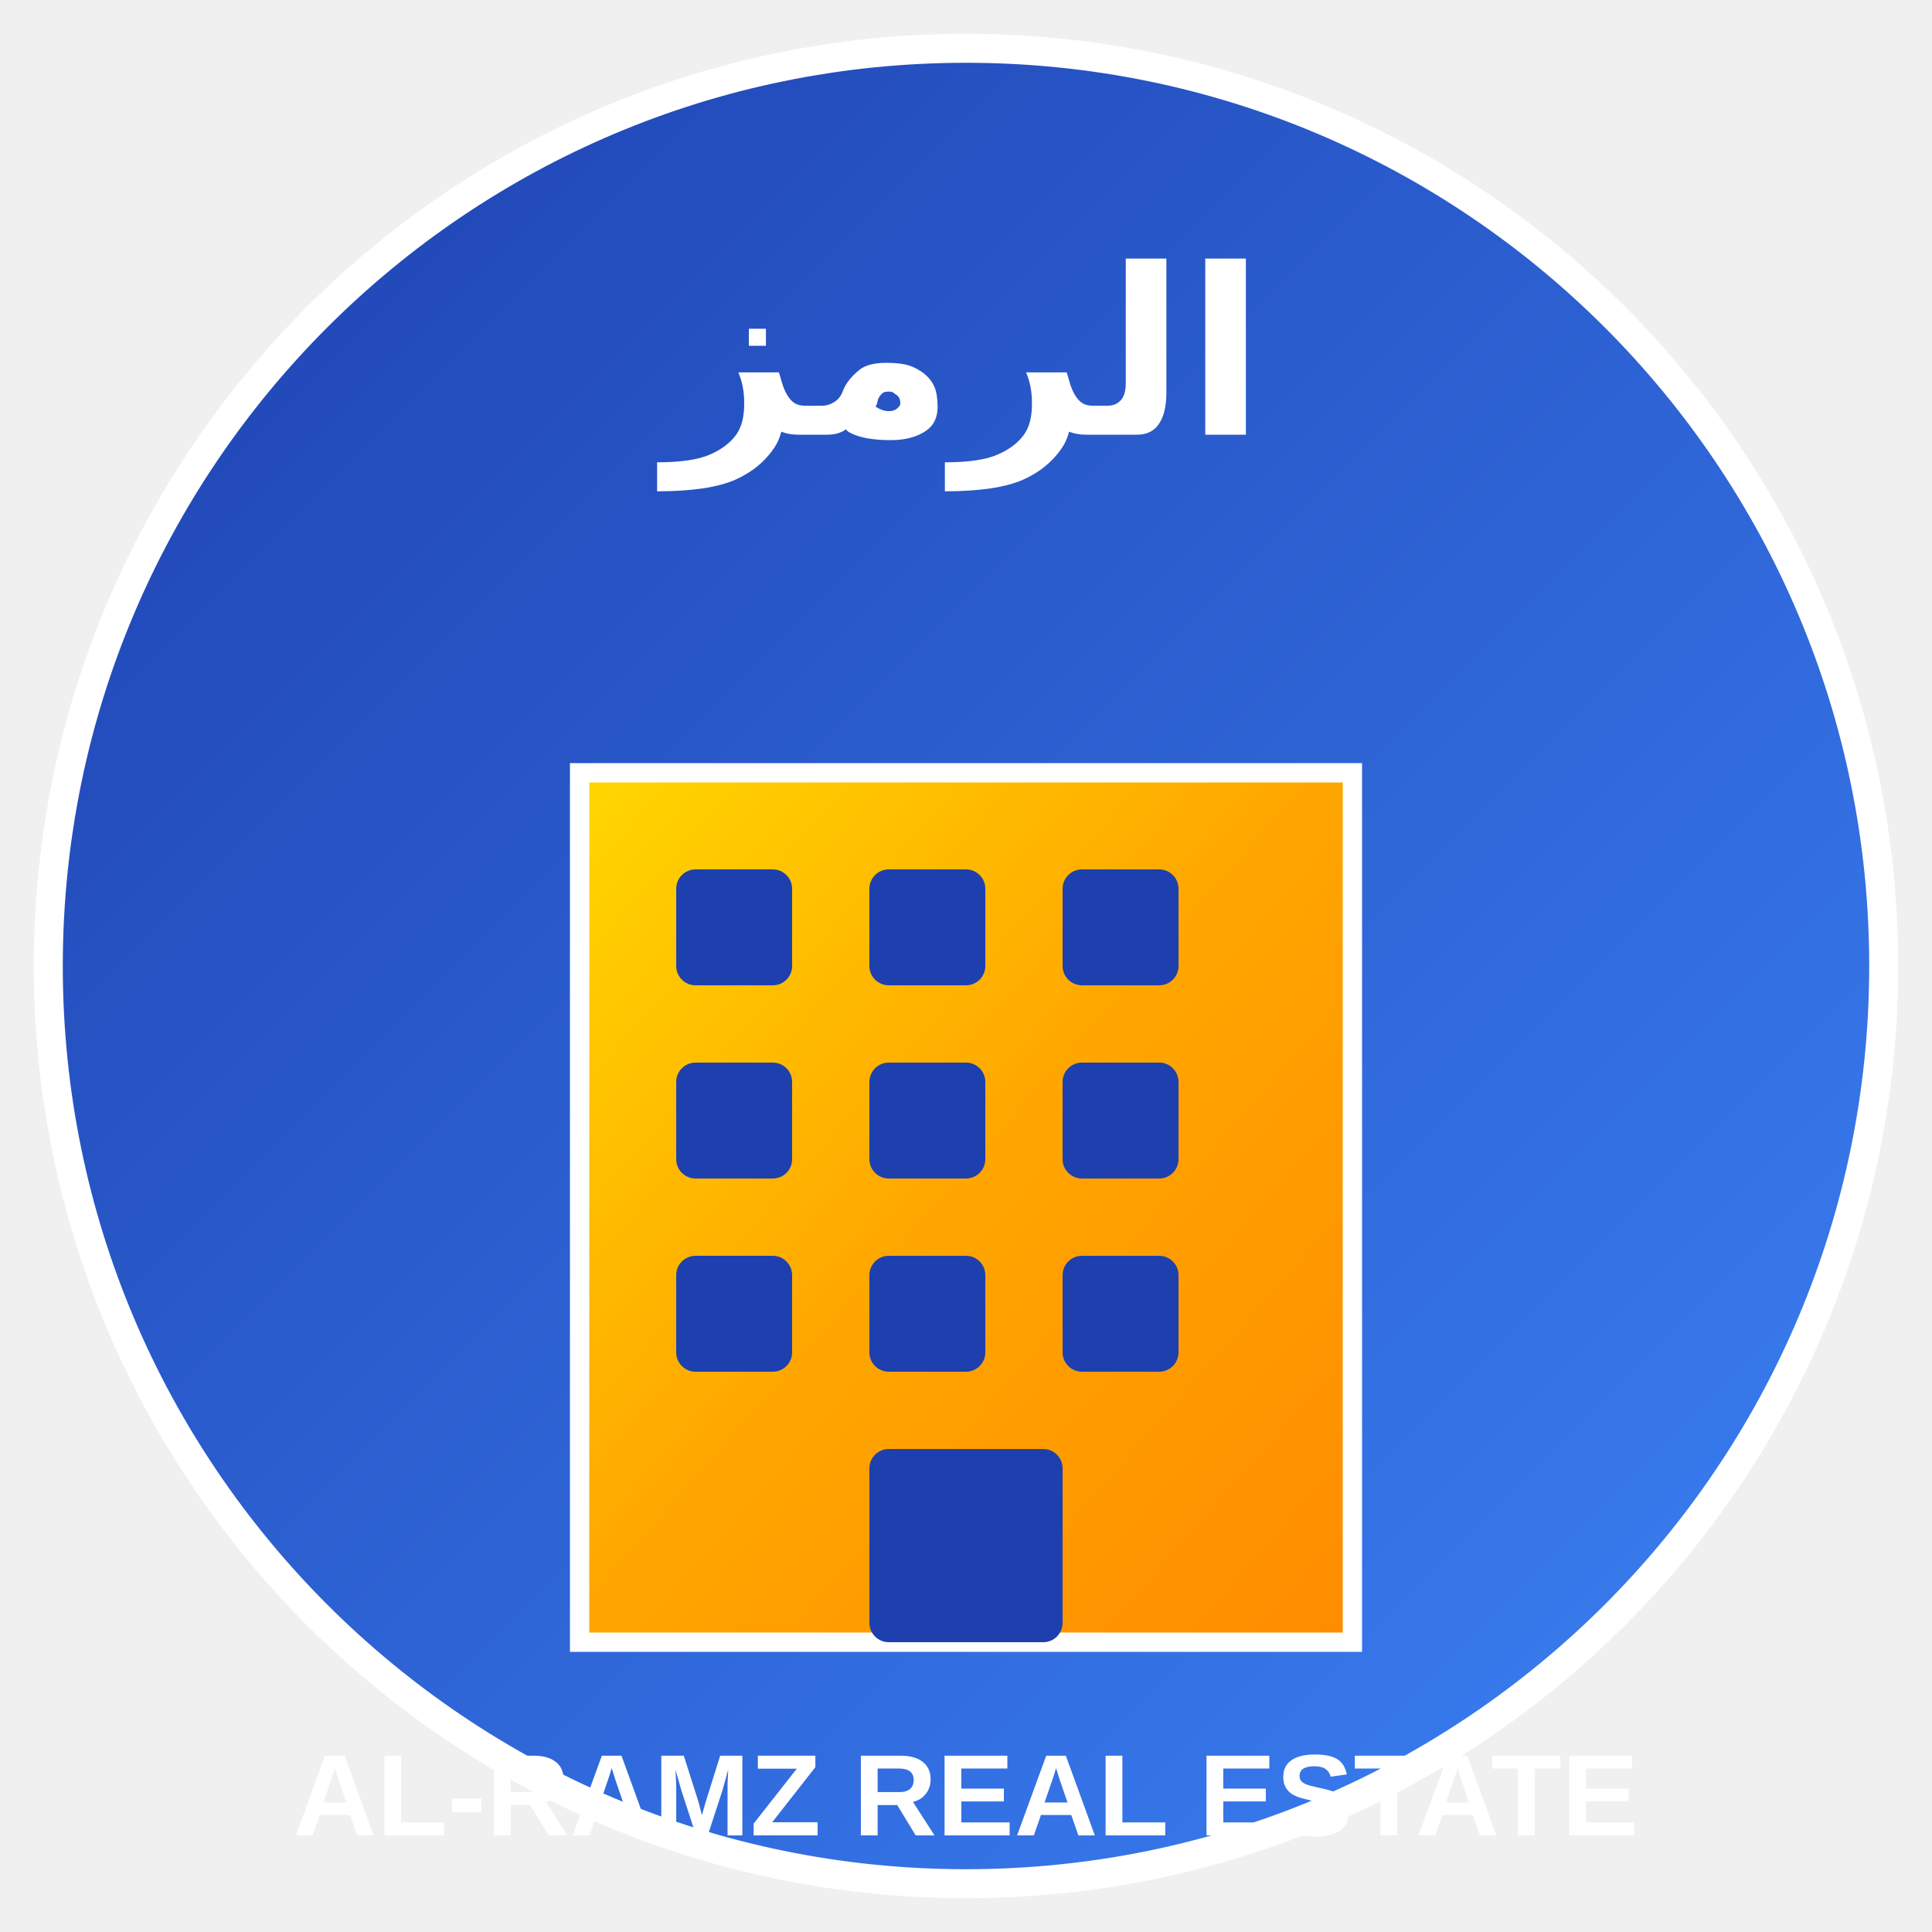
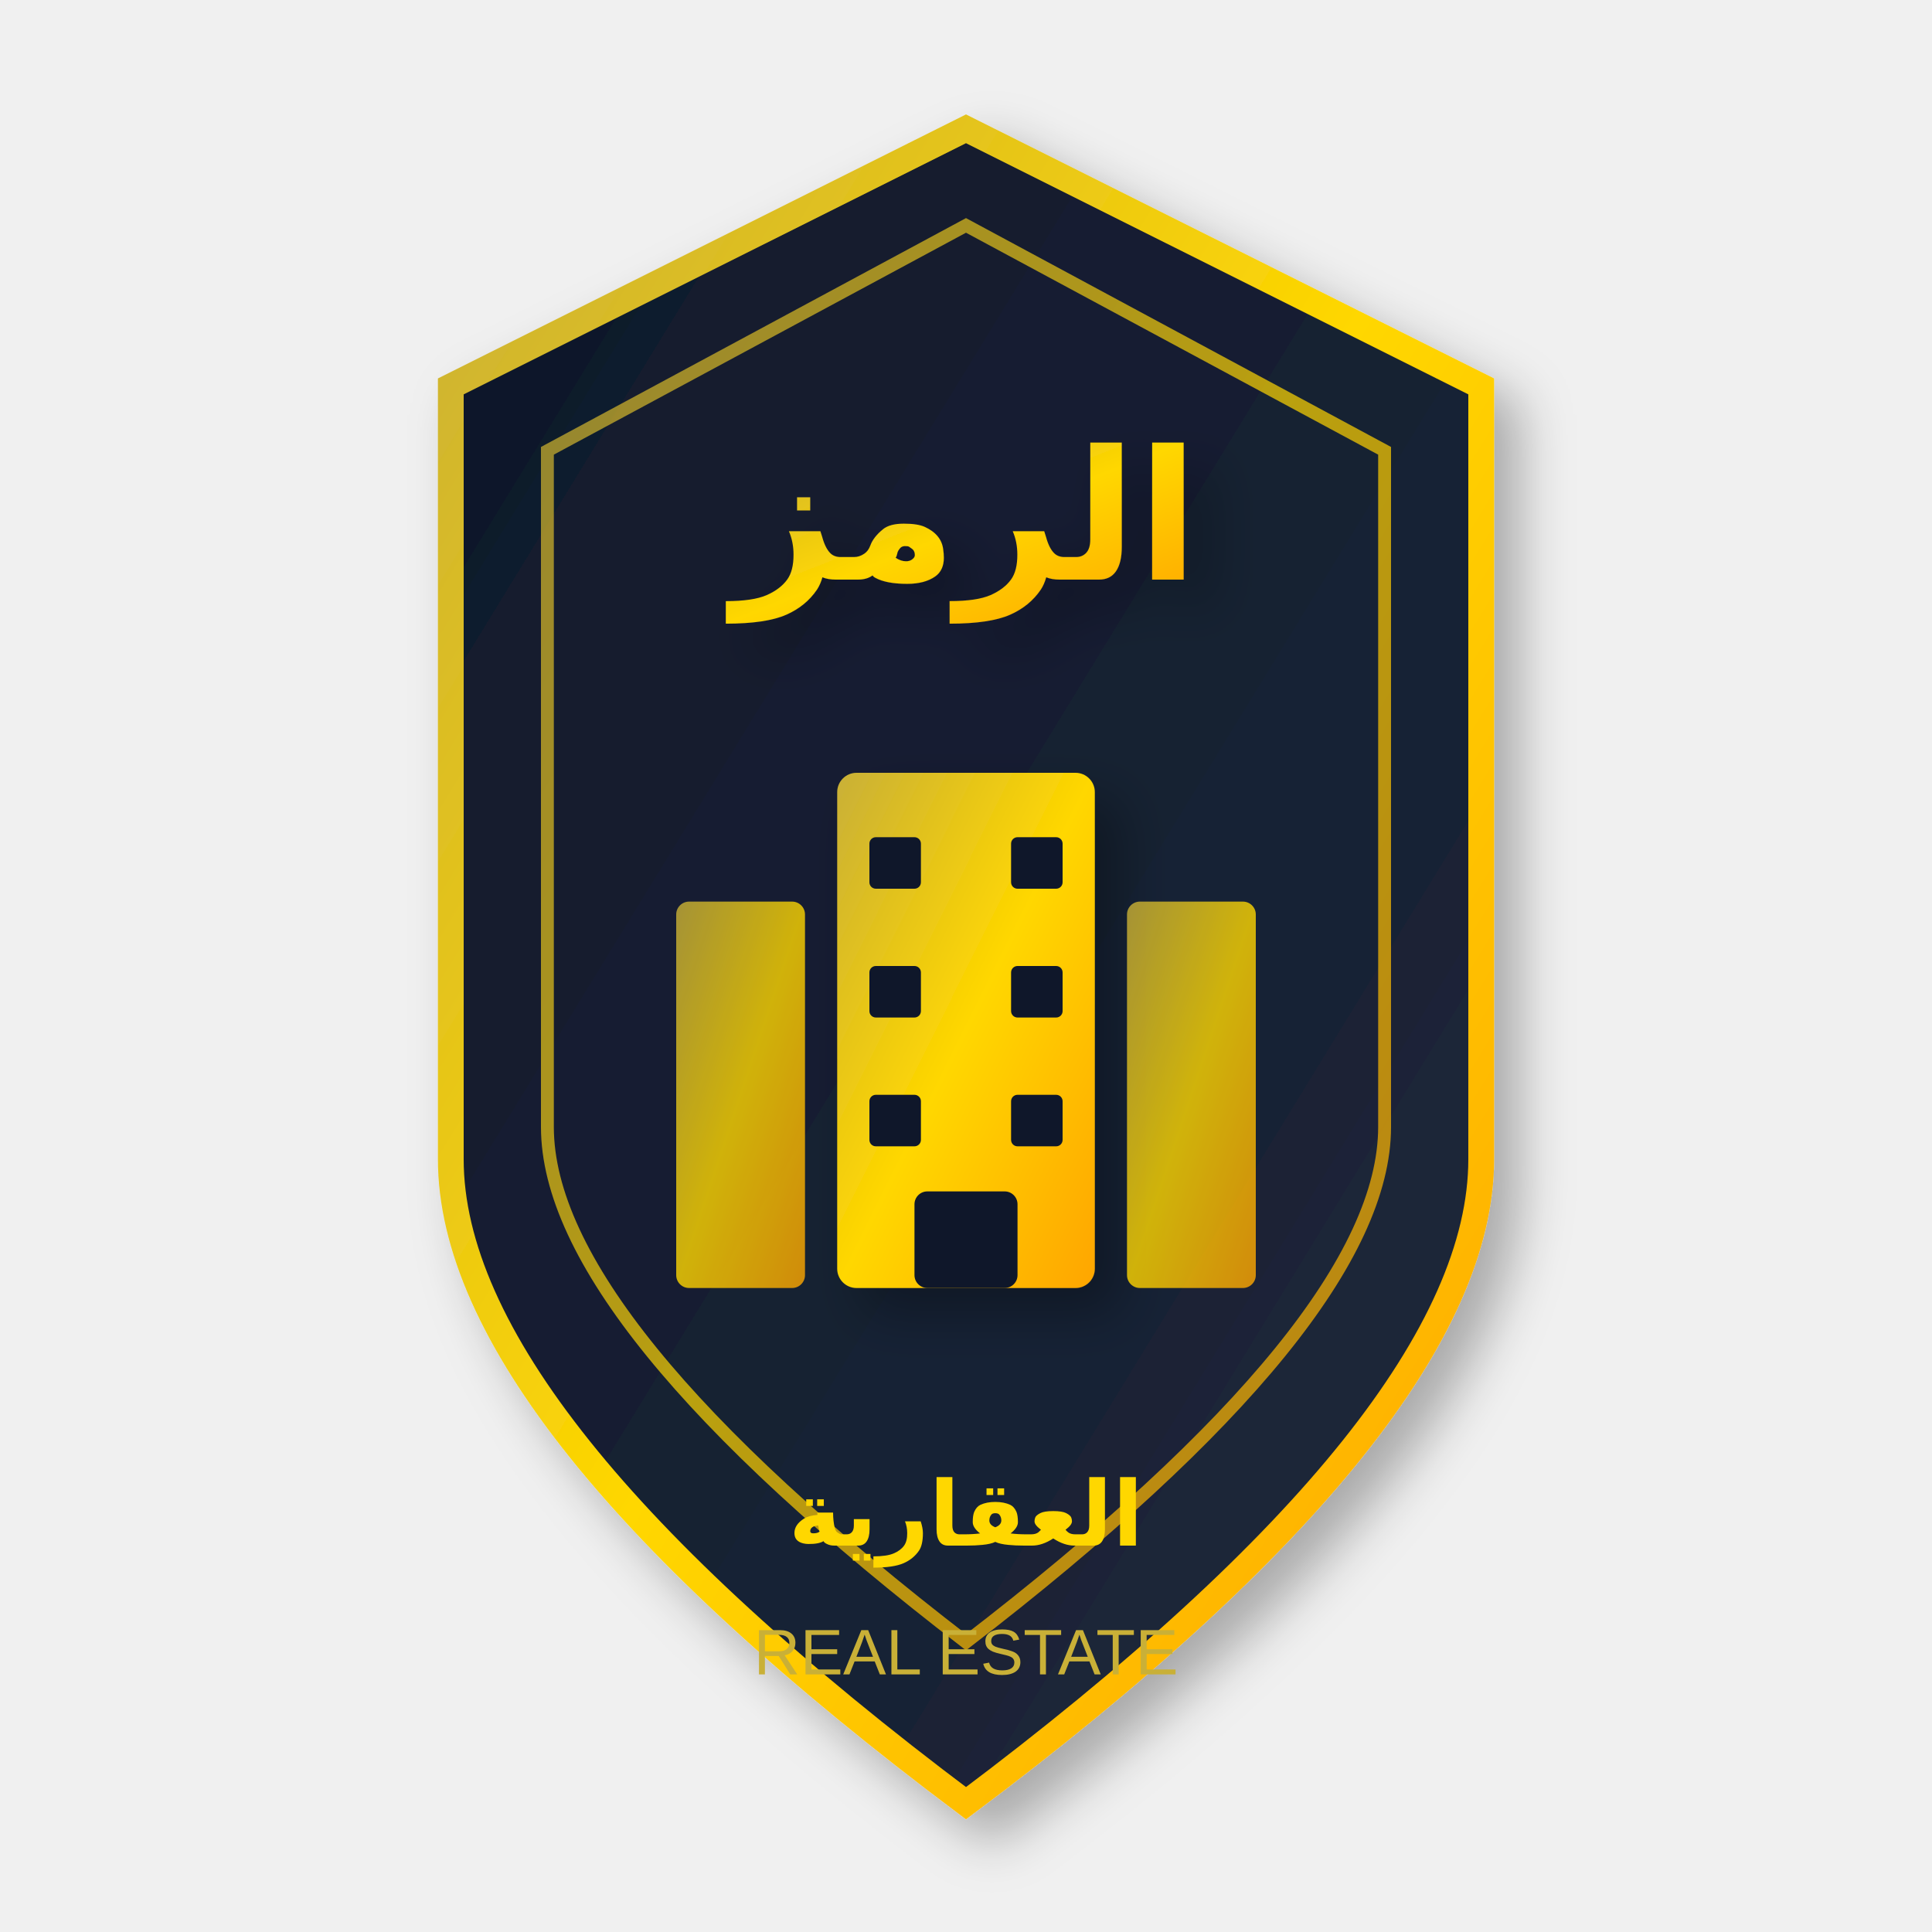
- <svg xmlns="http://www.w3.org/2000/svg" width="200" height="200" viewBox="0 0 200 200">
+ <svg xmlns="http://www.w3.org/2000/svg" width="300" height="300" viewBox="0 0 300 300">
  <defs>
    <linearGradient id="goldGradient" x1="0%" y1="0%" x2="100%" y2="100%">
-       <stop offset="0%" style="stop-color:#FFD700;stop-opacity:1" />
-       <stop offset="50%" style="stop-color:#FFA500;stop-opacity:1" />
-       <stop offset="100%" style="stop-color:#FF8C00;stop-opacity:1" />
+       <stop offset="0%" style="stop-color:#C9B037;stop-opacity:1" />
+       <stop offset="50%" style="stop-color:#FFD700;stop-opacity:1" />
+       <stop offset="100%" style="stop-color:#FFA500;stop-opacity:1" />
    </linearGradient>
    <linearGradient id="blueGradient" x1="0%" y1="0%" x2="100%" y2="100%">
-       <stop offset="0%" style="stop-color:#1E40AF;stop-opacity:1" />
-       <stop offset="100%" style="stop-color:#3B82F6;stop-opacity:1" />
+       <stop offset="0%" style="stop-color:#0F172A;stop-opacity:1" />
+       <stop offset="100%" style="stop-color:#1E293B;stop-opacity:1" />
    </linearGradient>
+     <filter id="shadow" x="-50%" y="-50%" width="200%" height="200%">
+       <feDropShadow dx="4" dy="4" stdDeviation="4" flood-color="#000000" flood-opacity="0.3" />
+     </filter>
  </defs>
-   <circle cx="100" cy="100" r="95" fill="url(#blueGradient)" stroke="#ffffff" stroke-width="3" />
-   <rect x="60" y="80" width="80" height="90" fill="url(#goldGradient)" stroke="#ffffff" stroke-width="2" />
-   <rect x="70" y="90" width="12" height="12" fill="#1E40AF" rx="2" />
-   <rect x="90" y="90" width="12" height="12" fill="#1E40AF" rx="2" />
-   <rect x="110" y="90" width="12" height="12" fill="#1E40AF" rx="2" />
-   <rect x="70" y="110" width="12" height="12" fill="#1E40AF" rx="2" />
-   <rect x="90" y="110" width="12" height="12" fill="#1E40AF" rx="2" />
-   <rect x="110" y="110" width="12" height="12" fill="#1E40AF" rx="2" />
-   <rect x="70" y="130" width="12" height="12" fill="#1E40AF" rx="2" />
-   <rect x="90" y="130" width="12" height="12" fill="#1E40AF" rx="2" />
-   <rect x="110" y="130" width="12" height="12" fill="#1E40AF" rx="2" />
-   <rect x="90" y="150" width="20" height="20" fill="#1E40AF" rx="2" />
-   <text x="100" y="45" font-family="Arial, sans-serif" font-size="24" font-weight="bold" text-anchor="middle" fill="#ffffff">الرمز</text>
-   <text x="100" y="190" font-family="Arial, sans-serif" font-size="12" font-weight="bold" text-anchor="middle" fill="#ffffff">AL-RAMZ REAL ESTATE</text>
+   <rect width="300" height="300" fill="transparent" />
+   <path d="M150 20 L230 60 L230 180 Q230 220 150 280 Q70 220 70 180 L70 60 Z" fill="url(#blueGradient)" stroke="url(#goldGradient)" stroke-width="4" filter="url(#shadow)" />
+   <path d="M150 35 L215 70 L215 175 Q215 205 150 255 Q85 205 85 175 L85 70 Z" fill="none" stroke="url(#goldGradient)" stroke-width="2" opacity="0.7" />
+   <rect x="130" y="120" width="40" height="80" fill="url(#goldGradient)" rx="3" filter="url(#shadow)" />
+   <rect x="105" y="140" width="20" height="60" fill="url(#goldGradient)" rx="2" opacity="0.8" />
+   <rect x="175" y="140" width="20" height="60" fill="url(#goldGradient)" rx="2" opacity="0.8" />
+   <rect x="135" y="130" width="8" height="8" fill="#0F172A" rx="1" />
+   <rect x="157" y="130" width="8" height="8" fill="#0F172A" rx="1" />
+   <rect x="135" y="150" width="8" height="8" fill="#0F172A" rx="1" />
+   <rect x="157" y="150" width="8" height="8" fill="#0F172A" rx="1" />
+   <rect x="135" y="170" width="8" height="8" fill="#0F172A" rx="1" />
+   <rect x="157" y="170" width="8" height="8" fill="#0F172A" rx="1" />
+   <rect x="142" y="185" width="16" height="15" fill="#0F172A" rx="2" />
+   <text x="150" y="90" font-family="Arial, sans-serif" font-size="28" font-weight="bold" text-anchor="middle" fill="url(#goldGradient)" filter="url(#shadow)">الرمز</text>
+   <text x="150" y="240" font-family="Arial, sans-serif" font-size="14" font-weight="bold" text-anchor="middle" fill="#FFD700">العقارية</text>
+   <text x="150" y="260" font-family="Arial, sans-serif" font-size="10" font-weight="normal" text-anchor="middle" fill="#C9B037">REAL ESTATE</text>
</svg>
